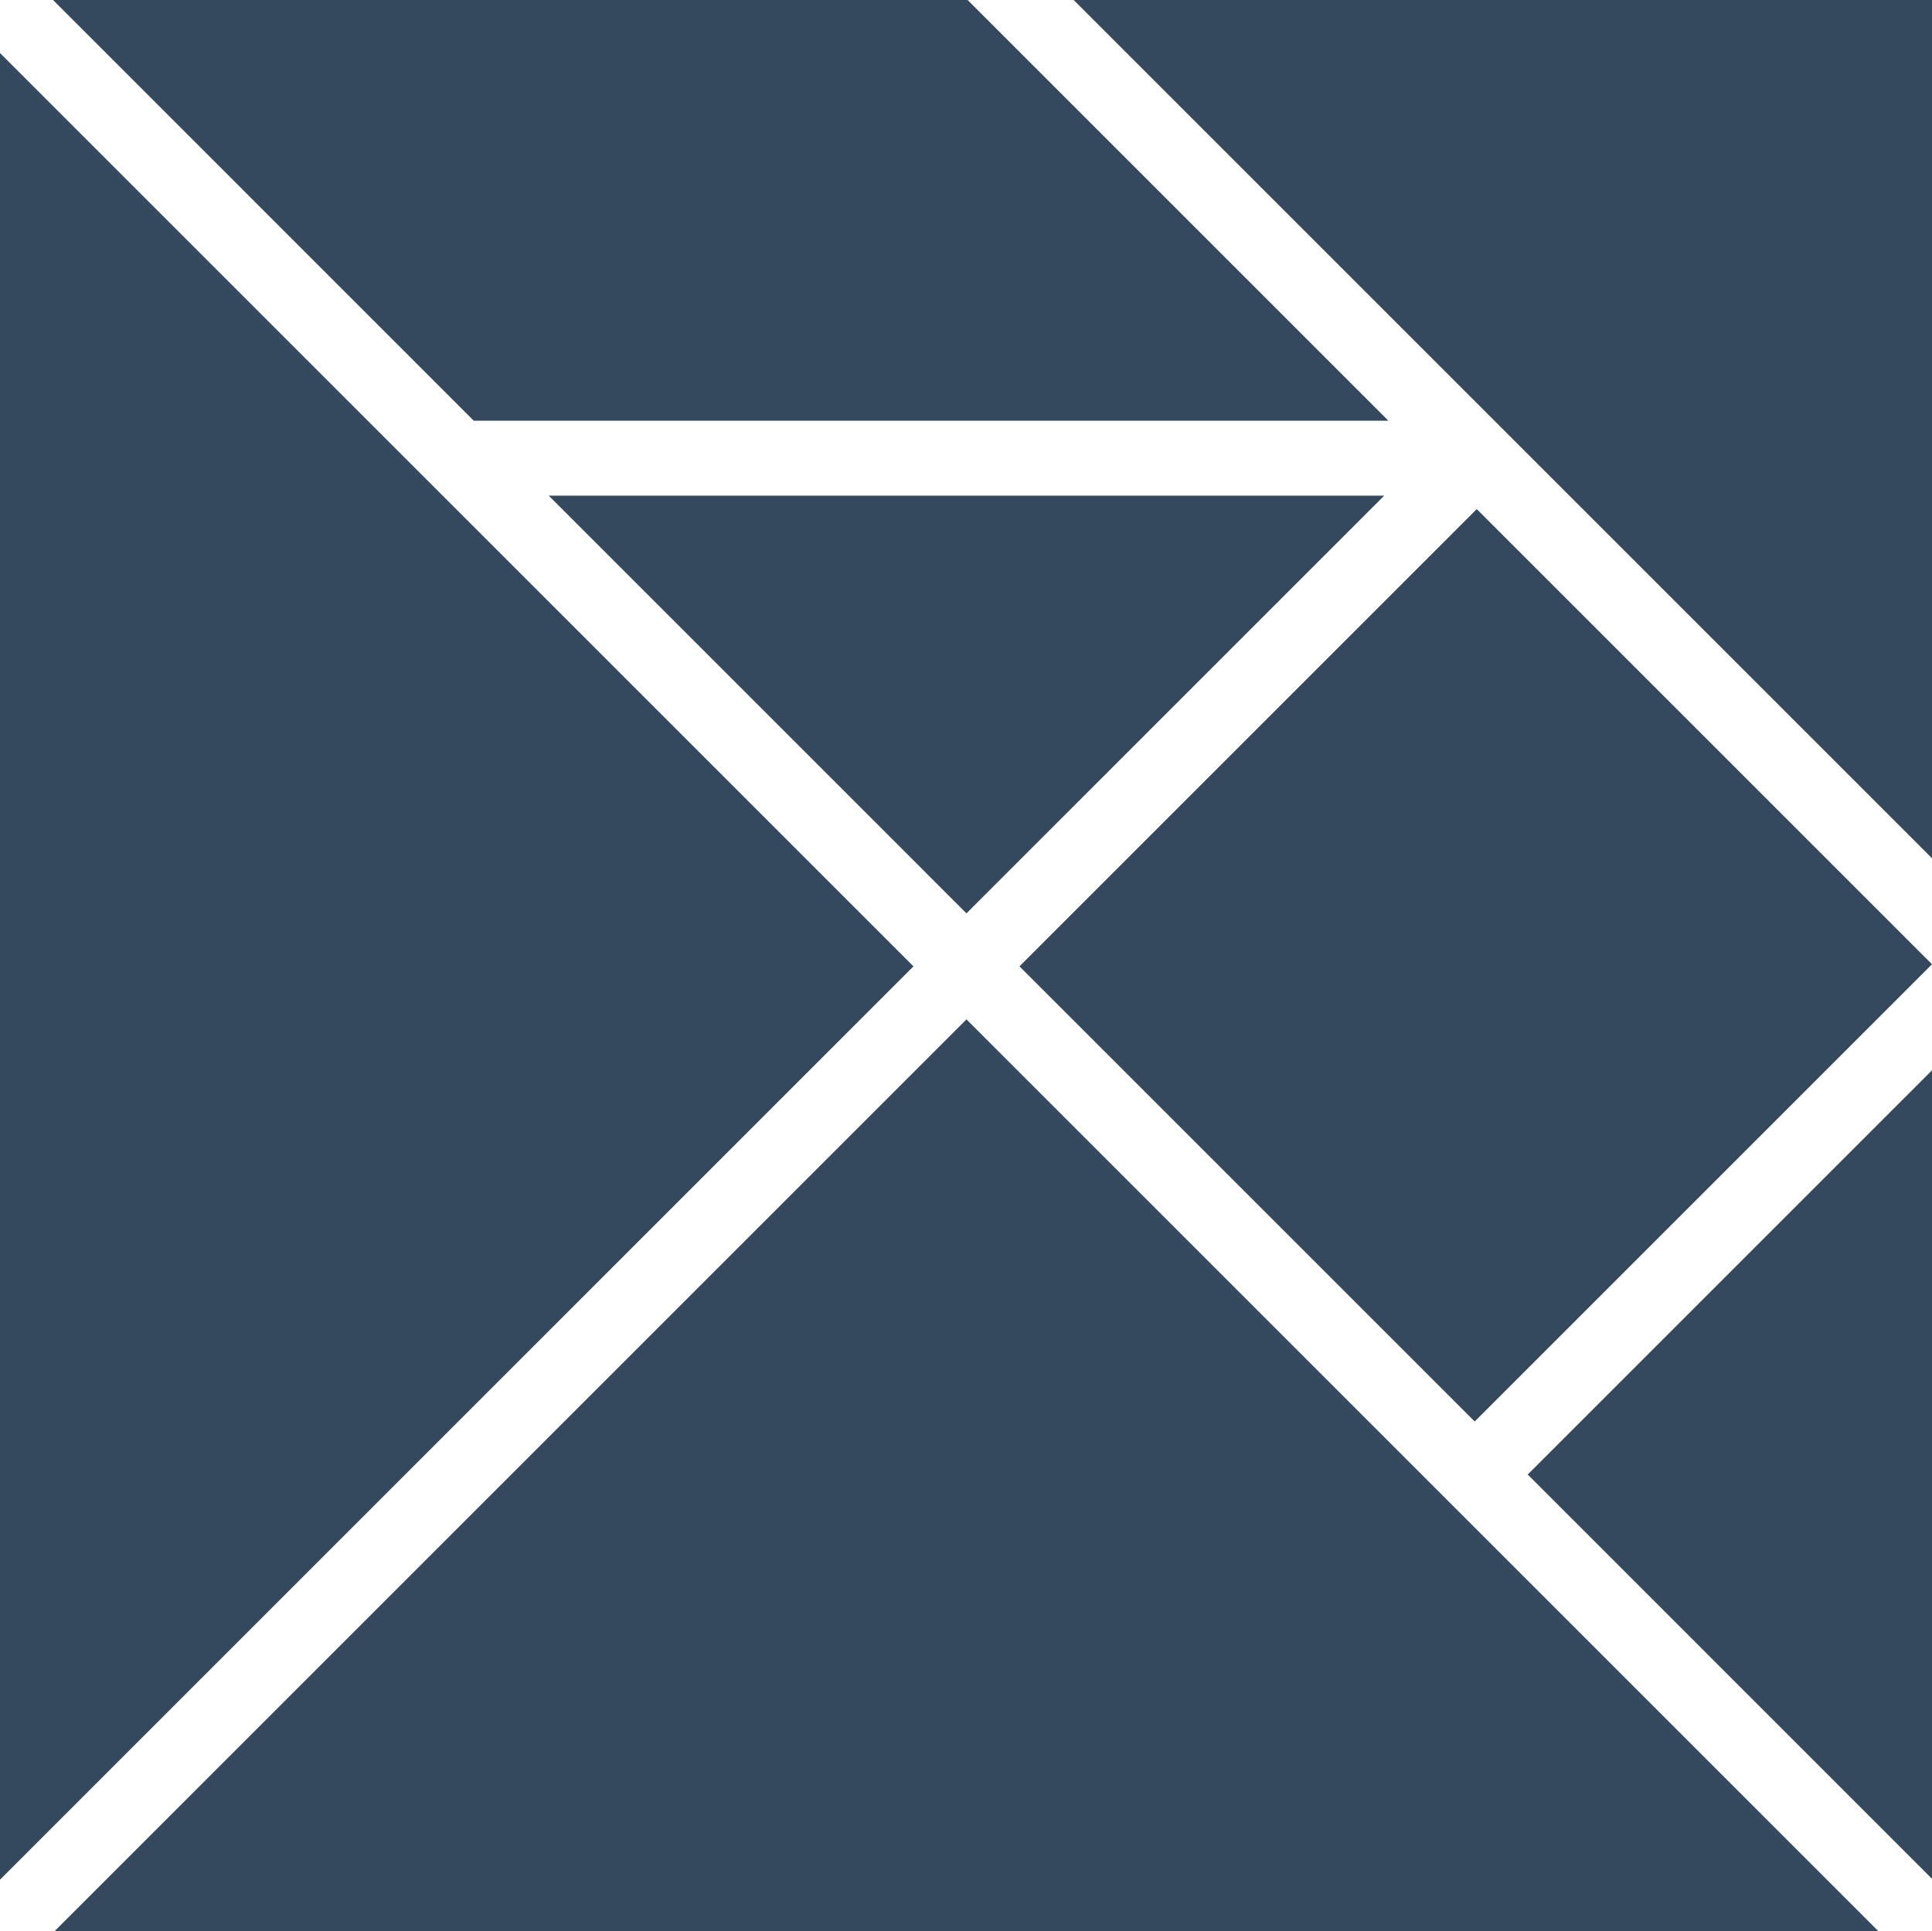
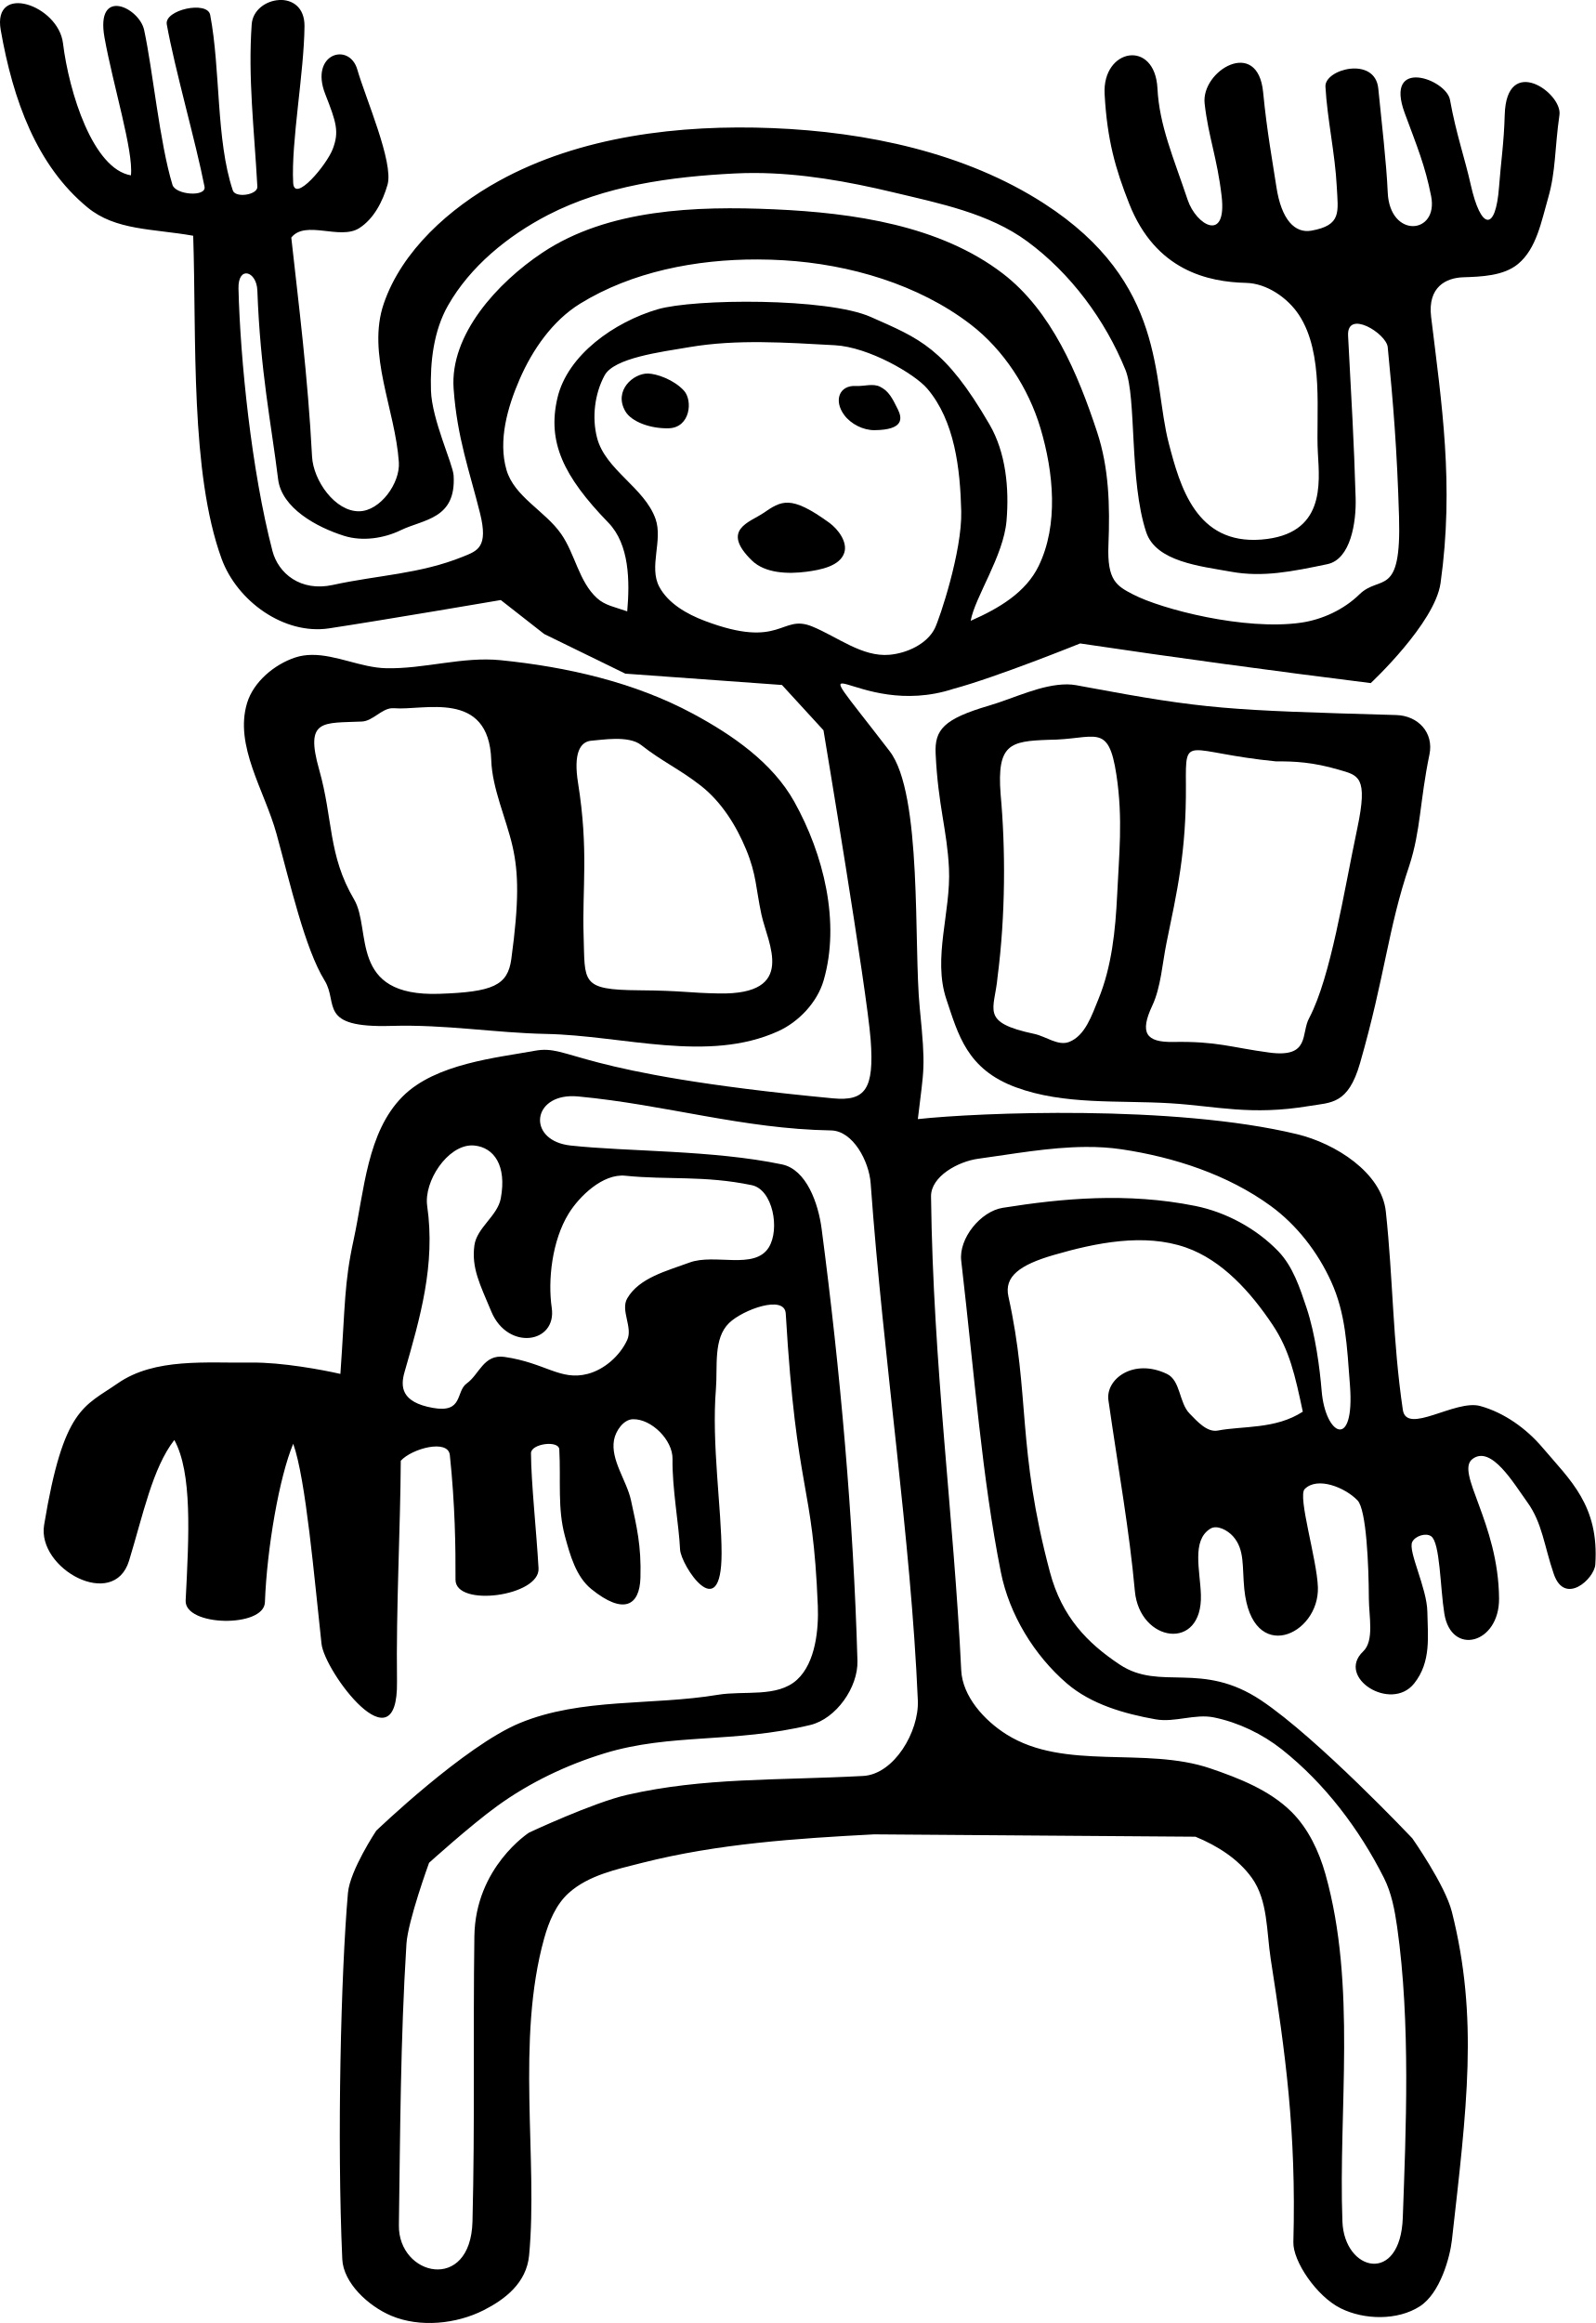
- <svg xmlns="http://www.w3.org/2000/svg" version="1.1" id="Layer_1" x="0px" y="0px" viewBox="0 0 323.141 322.95" enable-background="new 0 0 323.141 322.95" xml:space="preserve">
-   <g>
-     <polygon fill="#34495E" points="161.649,152.782 231.514,82.916 91.783,82.916" />
-     <polygon fill="#34495E" points="8.867,0 79.241,70.375 232.213,70.375 161.838,0" />
-     <rect fill="#34495E" x="192.99" y="107.392" transform="matrix(0.7071 0.7071 -0.7071 0.7071 186.4727 -127.2386)" width="107.676" height="108.167" />
-     <polygon fill="#34495E" points="323.298,143.724 323.298,0 179.573,0" />
-     <polygon fill="#34495E" points="152.781,161.649 0,8.868 0,314.432" />
-     <polygon fill="#34495E" points="255.522,246.655 323.298,314.432 323.298,178.879" />
-     <polygon fill="#34495E" points="161.649,170.517 8.869,323.298 314.43,323.298" />
+ <svg xmlns="http://www.w3.org/2000/svg" id="svg2" viewBox="0 0 422.79 615.36" version="1.1">
+   <g id="g3848" transform="translate(-102.81 -32.55)">
+     <g id="g3860">
+       <path id="path3008" d="m176.75 32.562c-3.444 0.191-6.98 2.618-7.25 6.438-1.004 14.197 0.647 27.454 1.5 43 0.12 2.189-5.803 3.079-6.5 1-4.49-13.395-3.228-31.993-6-46.5-0.736-3.853-12.19-1.362-11.5 2.5 2.132 11.936 7.707 31.222 10 43 0.542 2.786-7.675 2.216-8.5-0.5-3.406-11.206-5.155-30.12-7.5-41-1.288-5.975-12.927-11.537-10.5 2 2.267 12.64 7.714 30.073 7 36.5-10.088-1.713-16.405-22.019-18-35-1.249-10.164-18.698-16.041-16.5-3.5 3.256 18.575 9.534 35.915 23 47 7.46 6.141 17.288 5.599 28 7.5 0.893 27.413-0.814 62.596 7.5 85.5 4.106 11.311 16.602 20.303 28.5 18.5 14.102-2.137 45.5-7.5 45.5-7.5l11.5 9 21.5 10.5 41.5 3 11 12s11.537 68.975 12.5 82c0.963 13.025-1.371 16.32-10 15.5-69.703-6.62-69.368-14.376-79.031-12.594-9.974 1.84-26.263 3.36-34.969 12.094-9.451 9.481-10.158 24.918-13 38-2.525 11.62-2.2 17.09-3.5 35.5-4.676-1.079-15.604-3.106-23.5-3-11.973 0.16-25.666-1.332-35.5 5.5-8.946 6.215-14.361 6.424-19.5 37.5-1.92 11.611 18.446 22.73 22.5 9.5 3.703-12.085 6.218-24.578 12-32 4.755 8.714 3.897 24.996 3 42.5-0.355 6.928 20.746 7.311 21 0.5 0.538-14.4 3.815-33.197 7.5-42 3.341 9.277 5.577 35.518 7.5 53 0.815 7.409 20.312 33.447 20 10-0.262-19.627 0.9-40.552 1-58.5 2.93-3.232 12.543-5.838 13-1.5 1.385 13.138 1.542 24.449 1.5 33-0.036 7.401 22.415 4.39 22-3-0.555-9.891-1.957-22.619-2-30.5-0.014-2.522 7.367-3.519 7.5-1 0.442 8.37-0.508 15.584 1.5 23 1.363 5.036 2.944 10.719 7 14 8.523 6.895 12.784 4.438 13-3 0.248-8.513-0.98-13.488-2.5-20.5-1.141-5.263-5.457-10.701-4.5-16 0.44-2.438 2.523-5.441 5-5.5 4.948-0.118 10.578 5.551 10.5 10.5-0.122 7.783 1.702 17.447 2 24 0.189 4.166 10.997 20.67 11 1 0.002-11.809-2.681-29.04-1.5-43.5 0.484-5.929-0.774-13.362 3.5-17.5 3.642-3.526 14.7-7.56 15-2.5 2.887 48.726 7.173 43.939 8.5 77.5 0.234 5.914-0.522 14.936-5.5 19.5-5.252 4.816-13.971 2.829-21 4-17.437 2.905-36.168 0.735-52.5 7.5-14.628 6.059-38 28.5-38 28.5s-6.975 10.481-7.5 16.5c-1.86 21.328-2.923 65.288-1.5 97 0.282 6.294 6.9 12.437 13 15 7.543 3.17 17.206 2.208 24.5-1.5 5.593-2.843 11.304-7.171 12-14.5 2.392-25.179-3.531-56.999 4-84 1.222-4.382 3.116-8.96 6.5-12 5.227-4.695 12.689-6.276 19.5-8 19.993-5.061 40.726-6.447 61.406-7.531l85.156 0.625c5.848 2.4 11.364 5.926 14.938 10.906 4.29 5.978 3.87 14.229 5 21.5 3.851 24.782 6.797 45.474 6 75-0.135 5.001 6.087 14.296 12.5 17.5 6.264 3.13 15.11 3.286 21-0.5 5.455-3.506 8.012-13.165 8.5-17.5 3.959-35.14 7.09-58.88 0-87-1.805-7.158-10.5-19.5-10.5-19.5s-25.001-26.459-40-36.5c-15.854-10.613-26.757-2.368-37.5-9.5-8.526-5.66-15.324-12.578-18.5-24.5-8.81-33.068-5.198-46.798-11-73-1.173-5.298 3.001-8.389 12-11 11.223-3.256 23.966-5.847 35-2 9.697 3.381 17.297 11.959 23 20.5 4.508 6.75 5.953 13.411 8 23-7.242 4.71-15.916 3.731-22.5 5-2.863 0.552-5.46-2.417-7.5-4.5-2.82-2.881-2.363-8.762-6-10.5-8.892-4.25-16.309 1.389-15.5 7 2.798 19.408 5.536 34.386 7 50.5 1.238 13.631 17.975 16.157 17.5 1-0.202-6.435-2.513-14.402 2.5-17.5 1.793-1.108 4.594 0.429 6 2 3.183 3.556 2.401 8.062 3 14 2.049 20.311 19.903 12.188 19.5-0.5-0.233-7.331-5.418-24.06-3.5-26 3.355-3.394 10.691-0.439 14 3 2.365 2.458 2.965 17.276 3 26 0.019 4.693 1.483 11.183-1.5 14-7.3 6.894 7.383 16.172 13.5 8.5 4.587-5.753 3.599-12.561 3.5-19-0.097-6.308-5.207-16.067-4-18.5 0.773-1.559 3.569-2.49 5-1.5 2.391 1.654 2.389 13.62 3.5 20.5 1.831 11.334 14.59 8.013 14.5-4-0.151-20.155-11.743-33.508-7-37 4.967-3.658 10.882 6.503 14.5 11.5 3.958 5.467 4.468 11.631 7 19 2.915 8.484 10.748 1.252 11-2.5 1.05-15.652-6.665-22.354-14-31-4.276-5.041-10.129-9.239-16.5-11-6.594-1.822-19.506 7.769-20.5 1-2.725-18.559-2.553-34.336-4.5-52.5-1.108-10.336-13.396-18.058-23.5-20.5-32.653-7.891-84.61-5.741-100.5-4 1.61-13.759 2.146-12.977 0.5-29.5s0.778-56.694-8-68c-25.87-33.692-9.485-7.787 17-16.5 11.161-2.983 33.5-12 33.5-12 25.624 3.816 51.291 7.29 77 10.5 0 0 17.003-15.832 18.5-26.5 3.657-26.053 0.258-47.764-2.5-70.5-0.967-7.976 3.999-10.351 8.5-10.5 4.703-0.156 10.663-0.337 14.5-3.5 4.949-4.08 6.214-11.34 8-17.5 2.061-7.109 1.706-12.995 3-22 0.836-5.822-14.062-16.313-14.5 0-0.197 7.34-1.032 12.664-1.5 19-0.896 12.138-4.837 11.416-7.5-0.5-1.575-7.05-3.883-13.518-5.5-22.5-0.998-5.545-17.496-11.389-12 3.5 3.262 8.837 5.392 13.853 7 22 2.016 10.211-10.981 11.313-11.5-1-0.319-7.558-1.623-18.69-2.5-27.5-0.861-8.656-14.252-5.163-14-0.5 0.461 8.523 2.568 17.814 3 26.5 0.331 6.646 1.389 10.215-6.75 11.656-4.29 0.744-7.92-2.776-9.26-11.67-0.983-6.503-2.483-14.495-3.5-25-1.421-14.681-16.484-5.74-15.5 3 0.995 8.84 3.311 14.288 4.5 24.5 1.454 12.484-6.742 7.744-9 1-3.75-11.197-7.497-19.662-8-29.5-0.672-13.145-14.667-10.646-14 1.5 0.667 12.158 2.865 19.784 6.5 29 7.026 17.816 20.996 20.759 31 21 5.458 0.131 11.005 3.935 14 8.5 6.737 10.268 4.43 26.344 5 36.5 0.463 8.24 1.961 21.676-15 23-17.257 1.347-21.524-14.094-24.5-25.5-4.405-16.882-0.47-42.478-33-63.5-20.92-13.52-47.111-19.002-72-20-24.593-0.987-50.947 2.115-72.5 14-13.01 7.174-25.695 18.442-30.5 32.5-4.549 13.307 3.051 28.033 4 42 0.377 5.558-4.931 12.911-10.5 13-6.381 0.102-12.167-8.127-12.5-14.5-1.116-21.364-3.546-40.268-5.5-58 3.757-4.751 12.885 0.746 18-2.5 3.864-2.452 6.241-7.1 7.5-11.5 1.682-5.875-5.851-22.997-8-30.5-2.116-7.388-12.726-4.267-8.5 6.5 2.925 7.453 3.73 9.938 2 14.5-1.635 4.31-10.21 14.495-10.5 9-0.571-10.83 2.892-29.177 3-41.5 0.045-5.084-3.306-7.129-6.75-6.938zm126.03 45.813c12.34 0.036 24.721 2.255 36.719 5.125 12.256 2.931 25.351 5.53 35.5 13 11.49 8.457 20.627 20.783 26 34 2.994 7.365 0.979 29.33 5.5 43 2.599 7.858 14.356 9.025 22.5 10.5 8.39 1.52 16.071-0.032 25.5-2 6.213-1.297 7.686-11.156 7.5-17.5-0.442-15.119-1.107-26.029-2-43-0.375-7.121 10.143-0.623 10.5 3 1.447 14.694 2.481 27.224 3 45 0.632 21.651-5.01 15.133-10.5 20.5-4.104 4.012-9.818 6.689-15.5 7.5-14.891 2.127-36.908-3.552-44.5-7.5-4.298-2.235-6.867-3.657-6.5-13 0.418-10.65 0.145-20.455-3-30-5.099-15.474-12.068-32.089-25-42-16.63-12.742-39.57-16.067-60.5-17-20.835-0.928-44.155-0.08-61.5 11.5-11.918 7.957-24.524 21.706-23.5 36 0.935 13.054 4.248 21.939 7 33 2.251 9.047-0.684 9.956-4.5 11.5-11.456 4.635-22.52 4.877-34.5 7.5-8.556 1.874-14.457-3.079-16-9-5.566-21.364-8.532-50.67-9-69.5-0.153-6.168 4.811-4.664 5 0.5 0.783 21.42 3.67 35.173 5.5 50 0.941 7.625 10.17 12.697 17.5 15 4.794 1.506 10.478 0.692 15-1.5 6.046-2.93 14.711-2.892 14-14.5-0.187-3.058-5.755-14.742-6-22.5-0.242-7.645 0.725-15.848 4.5-22.5 5.881-10.365 15.914-18.525 26.5-24 15.013-7.765 32.619-10.154 49.5-11 1.76-0.088 3.518-0.13 5.281-0.125zm0.781 22.906c2.335 0.007 4.641 0.08 6.938 0.219 17.414 1.055 35.661 6.377 49.5 17 8.763 6.727 15.349 16.911 18.5 27.5 3.471 11.662 4.827 25.56-0.5 36.5-3.373 6.927-10.367 11.164-18 14.5 1.142-6.335 8.706-17.15 9.5-26.5 0.731-8.6-0.163-18.037-4.5-25.5-11.851-20.392-18.556-22.758-31.5-28.5-11.463-5.085-46.766-4.874-56.5-2-11.323 3.343-23.826 12.001-26.5 23.5-2.692 11.576 1.499 20.642 13.5 33 5.579 5.745 5.707 15.439 5 23.5-3.256-1.161-5.844-1.544-8-3.5-4.808-4.362-5.793-11.671-9.5-17-4.254-6.114-12.437-9.844-14.5-17-2.24-7.768 0.279-16.585 3.5-24 3.401-7.831 8.735-15.516 16-20 13.704-8.457 30.72-11.768 47.062-11.719zm1.031 21.906c6.413 0.053 12.884 0.456 19.406 0.812 9.008 0.492 21.181 7.606 24.5 11.5 7.292 8.555 8.73 21.262 9 32.5 0.255 10.59-5.738 28.455-7 31-2.057 4.149-7.387 6.59-12 7-7.248 0.644-13.766-4.744-20.5-7.5-8.32-3.405-8.057 6.245-28.5-1.5-4.676-1.771-9.641-4.592-12-9-2.836-5.298 1.004-12.335-1-18-2.947-8.329-13.297-12.944-15.5-21.5-1.381-5.365-0.636-11.627 2-16.5 2.501-4.623 14.705-6.183 22.5-7.5 6.327-1.069 12.681-1.366 19.094-1.312zm-50.781 199.75c0.685-0.031 1.417-0.01 2.188 0.062 23.206 2.18 43.562 8.6 67 9 5.832 0.1 10.078 8.182 10.5 14 3.465 47.799 10.65 93.783 12.5 137 0.352 8.227-6.277 19.563-14.5 20-23.223 1.233-42.12 0.368-62.5 5-9.055 2.058-26 10-26 10s-14.249 9.14-14.5 27.5c-0.354 25.915 0.153 49.319-0.5 75.5-0.474 19.008-19.697 14.506-19.5 1 0.347-23.859 0.403-48.998 2-74.5 0.382-6.103 6-21.5 6-21.5s10.845-9.809 18-15c8.567-6.216 18.378-10.906 28.5-14 17.537-5.361 34.241-2.623 54.5-7.5 6.838-1.646 12.7-9.969 12.5-17-1.077-37.852-4.524-76.623-9.5-114.5-0.868-6.604-3.98-15.64-10.5-17-18.445-3.848-40.783-3.34-56-5-11.075-1.208-10.47-12.598-0.188-13.062zm-25.938 13.031c0.21 0.001 0.415 0.01 0.625 0.031 5.191 0.52 8.622 5.284 7 14-0.874 4.695-6.384 7.764-7 12.5-0.777 5.973 1.452 10.215 4.5 17.5 4.362 10.423 17.379 8.436 16-1-1.065-7.29 0.05-17.796 4.5-25 2.795-4.525 9.022-10.61 15-10 11.331 1.156 20.86-0.124 33.5 2.5 5.582 1.159 7.519 11.664 4.5 16.5-3.774 6.044-14.319 1.521-21 4-5.95 2.208-13.323 4.006-16.5 9.5-1.835 3.174 1.532 7.669 0 11-1.926 4.188-6.037 7.844-10.5 9-7.246 1.877-11.181-2.933-22-4.5-5.55-0.804-6.684 4.642-10 7-3.016 2.144-0.828 7.957-9 6.5-8.429-1.503-8.614-5.622-7.5-9.5 4.103-14.28 8.244-28.362 6-44-0.931-6.49 5.359-16.053 11.875-16.031zm162.56 0.406c3.226-0.022 6.424 0.155 9.562 0.625 13.929 2.085 28.115 6.708 39.5 15 6.901 5.026 12.462 12.23 16 20 3.861 8.479 4.19 16.819 5 27.5 1.316 17.36-6.526 13.338-7.5 1.5-0.487-5.923-1.643-14.929-4-22-1.768-5.303-3.618-10.977-7.5-15-5.8-6.011-13.811-10.353-22-12-17.994-3.62-35.246-2.007-51 0.5-5.861 0.933-11.682 8.104-11 14 3.614 31.22 5.491 57.283 10.5 82.5 2.228 11.214 8.828 22.049 17.5 29.5 6.409 5.506 15.181 8.021 23.5 9.5 5.09 0.905 10.438-1.55 15.5-0.5 6.497 1.347 12.801 4.377 18 8.5 11.34 8.992 20.484 21.078 27 34 2.021 4.007 2.868 8.557 3.5 13 3.614 25.416 2.313 54.07 1.5 77-0.632 17.842-15.51 14.344-16 1-1.087-29.625 3.811-62.443-4.5-92-1.696-6.031-4.552-12.088-9-16.5-5.77-5.723-13.806-8.88-21.5-11.5-17.275-5.881-38.545 0.703-54-9-5.874-3.688-11.667-10.072-12-17-1.946-40.53-7.447-80.66-8-125.5-0.066-5.335 7.212-9.288 12.5-10 8.876-1.195 18.758-3.059 28.438-3.125z" />
+       <path id="path3014" d="m284 136c-2.694-2.908-7.207-4.455-9.5-4.5-3.887-0.077-9.173 4.52-6 10 1.608 2.778 6.659 4.639 11.5 4.5 5.708-0.164 6.44-7.366 4-10z" />
+       <path id="path3016" d="m340.71 141c-1.531-3.099-2.44-4.851-4.707-6-1.898-0.962-4.255-0.085-6.379-0.207-4.445-0.256-5.983 3.852-3.121 7.707 1.777 2.394 5.019 4.023 8 4 7.863-0.062 7.355-3.175 6.207-5.5z" />
+       <path id="path3018" d="m322.5 171c-10.28-7.445-12.626-5.811-17.5-2.5-3.545 2.408-11.296 4.382-3 12.5 3.528 3.452 9.606 3.639 14.5 3 3.695-0.482 8.822-1.464 10-5 0.943-2.828-1.585-6.251-4-8z" />
+       <path id="path3020" d="m185.41 206.03c-1.476 0.017-2.939 0.212-4.375 0.688-5.54 1.835-11.045 6.45-12.75 12.031-3.459 11.32 4.64 23.244 7.781 34.656 3.619 13.151 7.55 30.475 12.75 38.875 3.751 6.059-1.957 12.607 17.656 12.031 14.494-0.425 27.345 1.85 41.031 2.125 20.503 0.412 42.827 7.759 61.5-0.719 5.472-2.484 10.35-7.668 12.031-13.438 4.478-15.364 0.02-33.402-7.781-47.375-5.783-10.358-16.425-17.698-26.875-23.312-15.516-8.336-33.382-12.387-50.906-14.156-10.108-1.021-20.249 2.366-30.406 2.125-6.554-0.156-13.259-3.606-19.656-3.531zm21.219 14.125c0.186-0.012 0.372-0.017 0.562 0 7.815 0.692 25.17-5.093 25.781 13.75 0.245 7.542 3.989 15.546 5.656 22.906 1.583 6.991 1.736 14.566-0.344 29.812-0.955 6.998-4.936 8.713-19.094 9.188-24.15 0.81-17.817-16.956-22.562-25-6.931-11.748-5.53-21.252-9.25-34.375-3.844-13.557 1.034-12.283 11.312-12.75 2.87-0.13 5.151-3.35 7.938-3.531zm53 8.594c2.445-0.148 9.706-1.487 13.062 1.156 5.57 4.387 10.23 6.409 15.812 10.781 5.458 4.274 9.391 10.559 12.031 16.969 2.73 6.628 2.524 10.179 4.031 17.188 1.617 7.518 9.656 21.259-11.281 20.875-8.302-0.152-9.447-0.751-21.25-0.844-15.504-0.122-14.191-2.11-14.594-14.594-0.394-12.199 1.375-22.557-1.469-40.312-1.259-7.861 0.512-11.028 3.656-11.219z" />
+       <path id="path3026" d="m385.59 213.84c-6.88-0.015-13.98 3.646-20.719 5.625-12.04 3.537-14.449 6.383-14.156 12.719 0.638 13.788 3.045 20.214 3.531 30.406 0.551 11.539-4.359 23.703-0.688 34.656 3.147 9.389 5.458 18.537 18.375 23.312 12.891 4.766 27.282 3.41 41 4.25 12.236 0.749 21.226 3.311 36.781 0.719 5.775-0.962 10.289-0.363 13.438-11.312 6.619-23.018 7.426-35.732 13.062-52.344 3.064-9.407 2.764-17.035 5.344-29.469 1.189-5.733-2.96-10.27-8.812-10.438-44.98-1.289-50.394-1.504-82.438-7.469-1.593-0.297-3.131-0.653-4.719-0.656zm-5.031 14.688c12.497-0.056 15.914-4.89 18.062 9.312 1.772 11.713 0.667 21.25 0.188 31.812-0.451 9.328-1.419 18.956-4.969 27.594-1.74 4.233-3.485 9.654-7.75 11.312-2.931 1.14-6.143-1.473-9.219-2.125-14.555-3.086-10.52-6.311-9.75-15.062 2.136-16.423 2.129-34.068 0.812-48.438-1.032-13.329 2.579-14.042 12.625-14.406zm60.406 5.719c4.807-0.045 9.718 0.196 16.531 2.188 5.223 1.526 7.867 1.7 4.938 15.562-3.62 17.129-6.998 39.257-12.719 50.188-2.288 4.081 0.386 10.661-10.594 9.188-10.321-1.385-13.738-3.016-25.469-2.812-7.217 0.125-8.928-2.4-5.531-9.625 2.287-4.864 2.673-11.265 3.75-16.531 2.764-13.521 5.289-24.113 5.156-42.031-0.102-13.687-0.128-8.508 23.938-6.125z" />
+     </g>
  </g>
</svg>
